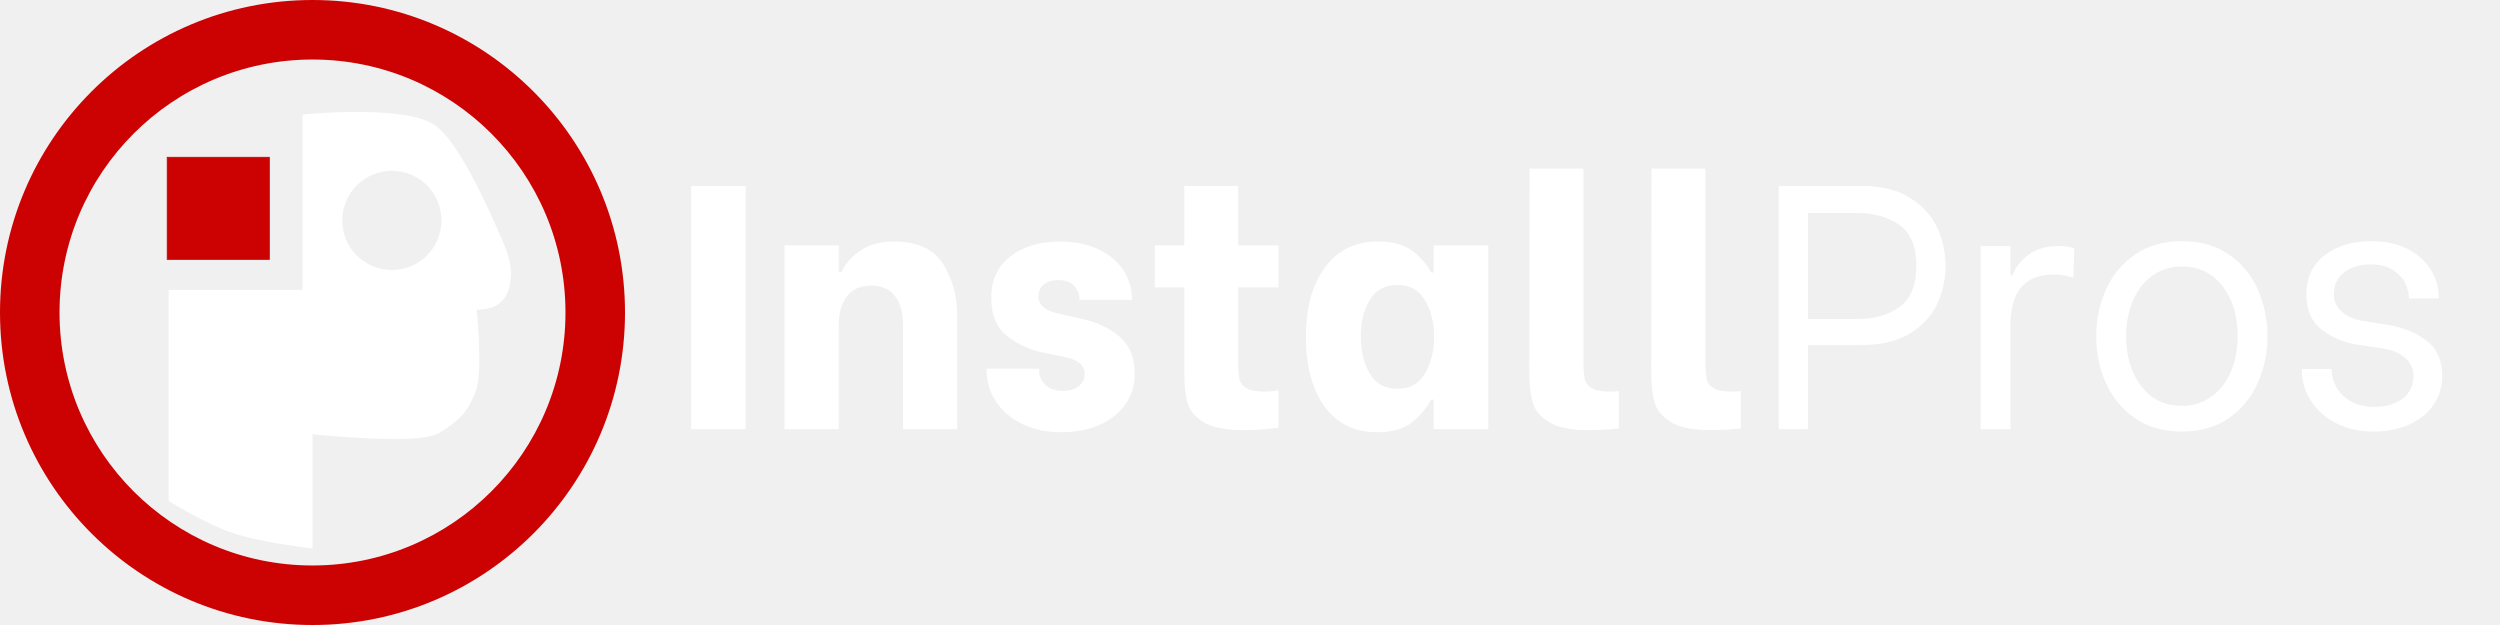
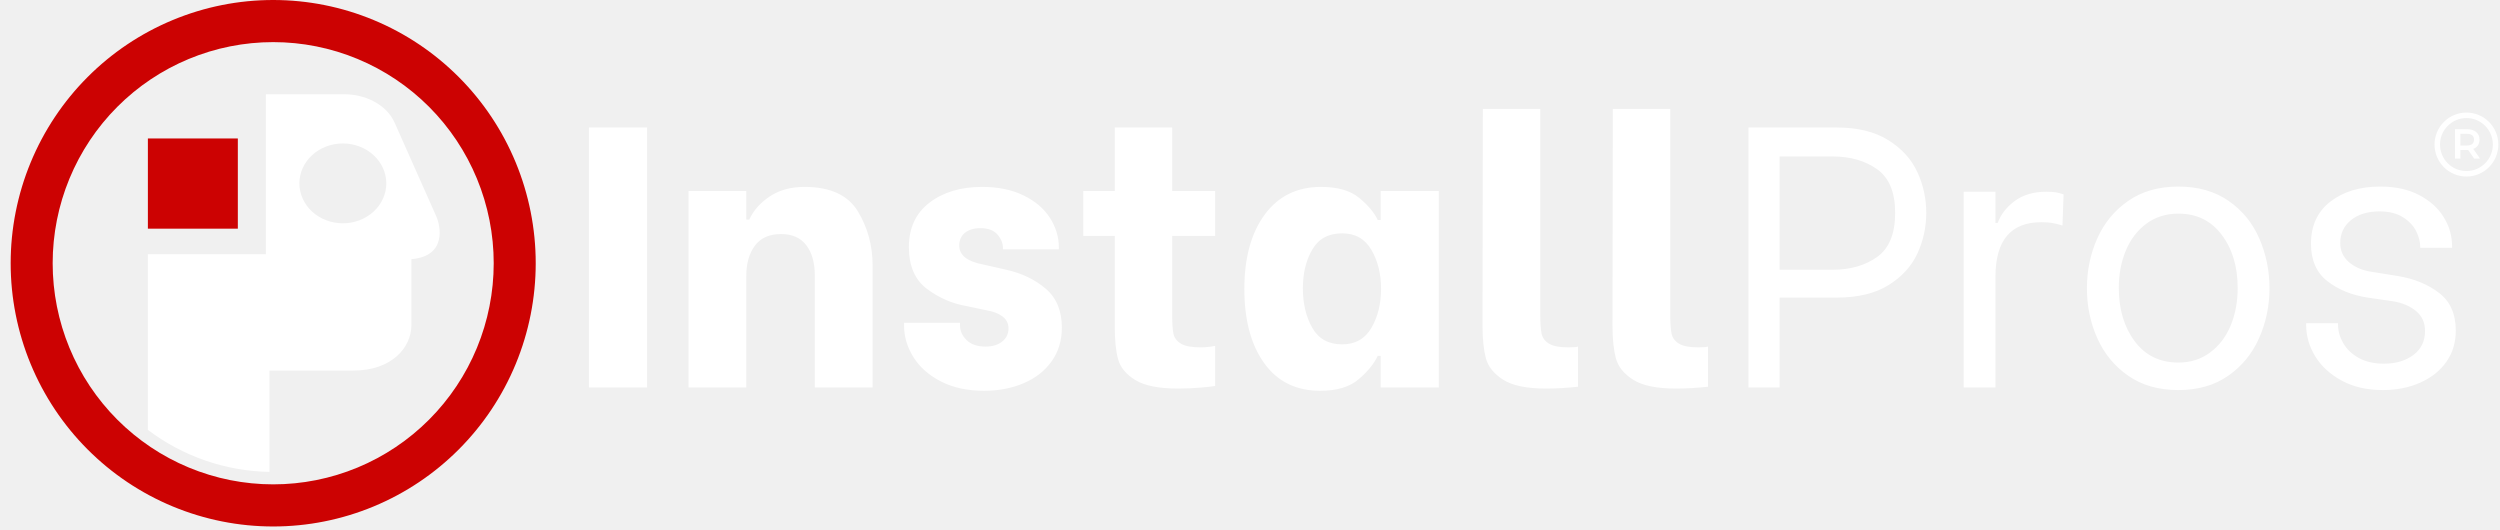
- <svg xmlns="http://www.w3.org/2000/svg" width="1008" height="252" fill="none" viewBox="0 0 1008 252">
-   <path fill="#cc0202" d="M228 126c0-56.333-45.667-102-102-102S24 69.667 24 126s45.667 102 102 102 102-45.667 102-102m24 0c0 69.588-56.412 126-126 126S0 195.588 0 126 56.412 0 126 0s126 56.412 126 126" />
-   <path fill="#fff" d="M144.699 45.135c5.577.022 11.567.284 16.918 1.035 5.276.74 10.219 1.99 13.489 4.164 3.252 2.162 6.634 6.495 9.804 11.445 3.22 5.027 6.395 10.971 9.192 16.633a342 342 0 0 1 6.976 15.098c.868 2 1.562 3.65 2.039 4.8.239.575.422 1.029.547 1.336l.144.352.044.113.004.008.003.011.012.024.023.058.079.216a41 41 0 0 1 1.085 3.378c.555 2.034 1.134 4.818.934 7.223-.338 4.043-.734 8.161-4.734 11.391-2.052 1.656-5.092 2.184-7.242 2.375-.653.057-1.27.08-1.817.093.055.586.123 1.274.188 2.043.221 2.607.49 6.169.668 9.973.177 3.798.267 7.872.133 11.496-.132 3.551-.49 6.919-1.313 9.156-1.458 3.96-3.053 6.997-5.41 9.684-2.342 2.668-5.345 4.884-9.438 7.34-1.339.802-3.213 1.301-5.242 1.64-2.083.349-4.549.561-7.219.676-5.342.23-11.661.076-17.683-.226a433 433 0 0 1-16.067-1.137 466 466 0 0 1-4.816-.453v46.031l-2.23-.262h-.016q-.017 0-.047-.004l-.168-.023c-.148-.018-.366-.043-.645-.078a270 270 0 0 1-10.257-1.508c-6.188-1.035-13.837-2.556-19.301-4.484-5.438-1.92-11.55-4.98-16.254-7.528a202 202 0 0 1-7.516-4.285l-.453-.273-.117-.074-.031-.016-.012-.008-.953-.586v-85.117h54V46.178l1.812-.172h.032c.02-.002.048-.009.086-.012l.332-.027c.29-.026.714-.063 1.258-.106 1.086-.085 2.649-.197 4.558-.308 3.817-.224 9.036-.441 14.621-.418M158 68.865c-11.045 0-19.999 8.955-20 20 0 11.046 8.954 20 20 20s20-8.954 20-20c-.001-11.045-8.955-20-20-20" />
-   <path fill="#cc0202" stroke="#cc0202" stroke-width=".3" d="M108.6 63.4H67.4v41.2h41.2z" />
-   <path fill="#fff" d="M278.664 74.969h21.988v98.049h-21.988zM316.33 98.93h21.84v10.772h1.134c1.581-3.454 4.168-6.373 7.77-8.757q5.395-3.568 13.104-3.57 14.553.002 20.16 9.177c3.739 6.122 5.608 12.957 5.608 20.517v45.948h-21.862v-42.168c0-4.856-1.082-8.684-3.234-11.487q-3.213-4.198-9.513-4.2c-4.483 0-7.801 1.48-9.954 4.431q-3.213 4.411-3.213 11.256v42.168h-21.84zm111.766 75.347c-6.26 0-11.676-1.165-16.252-3.486q-6.87-3.506-10.44-9.177c-2.383-3.791-3.569-7.79-3.569-11.991v-.987h21.145v.84q0 3.235 2.52 5.691c1.684 1.627 4.064 2.437 7.164 2.437 2.604 0 4.692-.63 6.276-1.89 1.6-1.26 2.396-2.92 2.396-4.978q-.002-2.789-2.248-4.472c-1.484-1.119-3.348-1.87-5.584-2.248l-8.004-1.68q-8.123-1.386-14.992-6.489c-4.568-3.412-6.846-8.673-6.846-15.771 0-7.192 2.586-12.774 7.77-16.737q7.766-5.963 19.948-5.964c6.076 0 11.304 1.081 15.688 3.234 4.396 2.142 7.712 4.967 9.956 8.463 2.236 3.502 3.36 7.214 3.36 11.13v.714h-21.148v-.42c0-1.874-.704-3.602-2.1-5.187-1.404-1.581-3.548-2.373-6.448-2.373q-3.634.001-5.816 1.743c-1.444 1.165-2.164 2.772-2.164 4.83q-.002 5.464 9.092 7.14l8.696 1.975c5.88 1.301 10.844 3.685 14.912 7.139q6.108 5.19 6.108 14.7c0 4.861-1.292 9.088-3.864 12.685q-3.84 5.4-10.584 8.273c-4.484 1.9-9.472 2.856-14.972 2.856m71.144-58.401v29.695q-.001 4.896.484 7.203c.336 1.544 1.272 2.782 2.816 3.717 1.536.939 4.032 1.407 7.476 1.407q2.659 0 5.48-.568v15.12q-1.409.3-5.608.63c-2.804.237-5.6.358-8.4.358q-10.944 0-16.188-3.213-5.254-3.23-6.512-7.855c-.84-3.076-1.26-7.097-1.26-12.053v-34.441H465.62V98.93h11.908V74.969h21.712v23.96h16.256v16.947zm56.024 58.401c-9.156 0-16.232-3.476-21.232-10.437q-7.495-10.436-7.496-27.951c0-11.76 2.568-21.115 7.708-28.077q7.702-10.436 21.296-10.437 9.384 0 14.424 4.137 5.038 4.14 7.016 8.338h1.112V98.93h21.988v74.087h-21.988V161.11h-1.112q-2.106 4.473-7.224 8.82-5.104 4.347-14.492 4.347m8.252-17.514c4.956 0 8.644-2.069 11.068-6.215q3.655-6.235 3.656-14.785c0-5.596-1.22-10.479-3.656-14.637q-3.635-6.237-11.068-6.236c-5.14 0-8.896 2.031-11.276 6.089-2.384 4.063-3.568 8.941-3.568 14.637 0 5.796 1.184 10.774 3.568 14.932 2.38 4.146 6.136 6.215 11.276 6.215m77.18 16.676q-11.071.001-16.316-3.361-5.248-3.354-6.512-8.126-1.26-4.762-1.26-12.181l.128-81.795h21.712v77.302q-.001 4.914.484 7.371.502 2.44 2.816 3.843c1.536.939 3.988 1.407 7.348 1.407 1.776 0 2.988-.095 3.636-.295v15.142c-4.204.461-8.212.693-12.036.693m49.16 0q-11.071.001-16.316-3.361c-3.504-2.236-5.672-4.945-6.512-8.126q-1.26-4.762-1.26-12.181l.128-81.795h21.712v77.302q-.001 4.914.484 7.371c.336 1.627 1.268 2.908 2.812 3.843q2.311 1.408 7.352 1.407c1.772 0 2.988-.095 3.632-.295v15.142q-6.301.692-12.032.693m60.68-98.47c7.94 0 14.448 1.59 19.532 4.767q7.638 4.77 11.004 12.054c2.236 4.845 3.36 9.974 3.36 15.392s-1.124 10.537-3.36 15.352q-3.367 7.205-10.94 11.907-7.56 4.684-19.596 4.683h-21.564v33.894h-11.784v-98.05zm-1.552 53.655c6.732 0 12.356-1.607 16.884-4.83 4.536-3.234 6.804-8.767 6.804-16.612q0-11.63-6.804-16.463c-4.528-3.219-10.152-4.83-16.884-4.83h-20.012v42.735zm49.592-29.421h12.032v11.761h.84q1.823-4.893 6.508-8.316 4.704-3.444 11.844-3.445c1.496 0 2.688.074 3.572.21q1.319.212 3.004.777l-.424 11.76q-2.226-.691-3.84-.965-1.624-.294-4.136-.295c-11.584 0-17.368 6.862-17.368 20.581v41.747h-12.032zm81.232 74.802c-7.476 0-13.808-1.795-18.984-5.397q-7.776-5.396-11.7-14.154c-2.62-5.838-3.924-12.117-3.924-18.837s1.304-12.999 3.924-18.837q3.924-8.755 11.7-14.133c5.176-3.596 11.508-5.397 18.984-5.397q11.19 0 18.96 5.397 7.789 5.38 11.636 14.217c2.56 5.88 3.844 12.132 3.844 18.753 0 6.636-1.316 12.894-3.928 18.774-2.604 5.88-6.5 10.62-11.676 14.217-5.184 3.602-11.46 5.397-18.836 5.397m0-10.374q6.841 0 11.948-3.78 5.12-3.78 7.792-10.143c1.772-4.253 2.664-8.998 2.664-14.238 0-8.022-2.008-14.69-6.024-20.013q-6.036-8.001-16.38-8.001c-4.68 0-8.728 1.27-12.14 3.801-3.4 2.52-5.996 5.911-7.768 10.164q-2.647 6.363-2.648 14.049-.002 12.055 6.008 20.118c4.016 5.365 9.532 8.043 16.548 8.043m77.304 10.374c-5.98 0-11.168-1.187-15.564-3.57q-6.571-3.57-10.016-9.177-3.425-5.607-3.424-11.781v-.693h12.056v.567q.001 3.512 1.952 6.93c1.312 2.284 3.276 4.153 5.88 5.607q3.925 2.164 9.536 2.163 6.716 0 11.128-3.276 4.411-3.294 4.412-9.051c0-3.176-1.152-5.696-3.444-7.56q-3.426-2.79-8.592-3.633l-9.68-1.407q-9.095-1.401-15.268-6.237-6.154-4.826-6.152-14.07c0-6.815 2.448-12.117 7.352-15.897q7.345-5.67 18.836-5.67 8.542 0 14.636 3.15c4.06 2.1 7.16 4.861 9.304 8.274 2.152 3.402 3.232 7.108 3.232 11.109v.567h-12.032v-.273q-.002-2.81-1.492-5.88c-.98-2.058-2.64-3.833-4.976-5.334-2.324-1.496-5.308-2.247-8.944-2.247-4.484 0-8.08 1.102-10.796 3.297q-4.054 3.3-4.052 8.61.001 4.348 3.212 7.161 3.227 2.797 8.128 3.633l10.5 1.68q9.259 1.534 15.56 6.384 6.3 4.834 6.3 14.196c0 4.494-1.192 8.421-3.568 11.781q-3.575 5.042-9.892 7.854c-4.2 1.858-8.916 2.793-14.132 2.793" />
+ <svg xmlns="http://www.w3.org/2000/svg" width="789" height="167" fill="none" viewBox="0 0 789 167">
+   <path fill="#CC0202" fill-rule="evenodd" d="M86.218 0c10.88 0 21.654 2.149 31.707 6.324 10.052 4.175 19.185 10.295 26.879 18.01 7.694 7.714 13.797 16.872 17.96 26.952s6.307 20.882 6.307 31.792-2.143 21.713-6.307 31.793c-4.163 10.079-10.266 19.238-17.96 26.953s-16.827 13.834-26.879 18.009c-10.053 4.175-20.827 6.324-31.707 6.324s-21.654-2.149-31.707-6.324c-10.052-4.175-19.186-10.295-26.88-18.009s-13.796-16.874-17.96-26.953c-4.163-10.08-6.306-20.883-6.306-31.793S5.507 61.365 9.67 51.286s10.267-19.238 17.96-26.953S44.46 10.5 54.512 6.324C64.564 2.149 75.337 0 86.218 0m0 13.293c-9.14 0-18.19 1.805-26.634 5.312s-16.116 8.647-22.579 15.127c-6.462 6.48-11.589 14.174-15.086 22.64-3.498 8.467-5.298 17.542-5.298 26.706 0 9.165 1.8 18.239 5.298 26.706 3.497 8.467 8.624 16.16 15.086 22.64 6.463 6.48 14.136 11.621 22.58 15.128s17.493 5.312 26.633 5.312 18.19-1.805 26.633-5.312c8.444-3.507 16.117-8.648 22.579-15.128 6.463-6.48 11.589-14.173 15.087-22.64s5.298-17.541 5.298-26.706-1.8-18.239-5.298-26.706-8.624-16.16-15.087-22.64-14.135-11.62-22.579-15.127c-8.443-3.507-17.493-5.312-26.633-5.312" />
+   <path fill="#CC0202" d="M75.06 43.7H46.67v28.468h28.39z" />
+   <path fill="#FFF" fill-rule="evenodd" d="M83.909 29.753h24.9c6.065 0 13.064 2.963 15.743 8.978l13.145 29.56c1.332 2.996 3.381 12.567-7.86 13.497v20.775c0 7.172-6.247 14.389-18.338 14.389H85.047v31.98c-13.868-.248-27.303-4.892-38.378-13.266V80.232h37.24zm10.577 28.12c0 1.654.355 3.292 1.044 4.821s1.7 2.918 2.973 4.088c1.274 1.17 2.786 2.098 4.45 2.731s3.447.96 5.248.96 3.585-.327 5.249-.96 3.176-1.561 4.449-2.731c1.274-1.17 2.284-2.56 2.973-4.088s1.044-3.167 1.044-4.822c0-1.654-.354-3.293-1.044-4.822-.689-1.528-1.699-2.917-2.973-4.087s-2.785-2.099-4.449-2.732-3.448-.959-5.249-.959-3.584.326-5.248.96-3.176 1.56-4.45 2.73c-1.273 1.17-2.283 2.56-2.973 4.088-.689 1.53-1.044 3.168-1.044 4.822" />
+   <path fill="#FFF" d="M185.874 40.238h18.347v82.042h-18.347zm31.432 20.049h18.225v9.014h.946c1.319-2.89 3.479-5.333 6.484-7.327 3.001-1.99 6.646-2.987 10.935-2.987 8.096 0 13.704 2.56 16.823 7.679 3.12 5.122 4.679 10.841 4.679 17.167v38.447h-18.242V86.996c0-4.064-.903-7.266-2.699-9.612-1.787-2.341-4.434-3.514-7.938-3.514-3.742 0-6.511 1.239-8.307 3.707-1.787 2.46-2.681 5.601-2.681 9.419v35.284h-18.225zm93.265 63.047c-5.222 0-9.743-.975-13.563-2.917-3.82-1.955-6.725-4.516-8.71-7.679-1.989-3.171-2.979-6.519-2.979-10.033v-.826h17.647v.703c0 1.805.701 3.391 2.103 4.762 1.402 1.362 3.391 2.038 5.976 2.038 2.173 0 3.916-.527 5.239-1.581 1.332-1.055 1.998-2.443 1.998-4.165 0-1.555-.627-2.803-1.875-3.743-1.24-.935-2.795-1.564-4.661-1.88l-6.677-1.406c-4.521-.773-8.692-2.582-12.512-5.43-3.812-2.855-5.713-7.256-5.713-13.195 0-6.019 2.16-10.688 6.484-14.005 4.319-3.325 9.87-4.99 16.648-4.99 5.068 0 9.432.905 13.09 2.706 3.667 1.792 6.436 4.156 8.306 7.081 1.867 2.93 2.804 6.036 2.804 9.313v.597H316.53v-.35c0-1.57-.587-3.014-1.753-4.341-1.17-1.322-2.961-1.986-5.38-1.986-2.024 0-3.64.488-4.854 1.459-1.205.975-1.805 2.32-1.805 4.041 0 3.049 2.528 5.039 7.588 5.975l7.255 1.651c4.907 1.09 9.051 3.084 12.442 5.975 3.4 2.894 5.1 6.993 5.1 12.3 0 4.068-1.078 7.604-3.225 10.613-2.138 3.013-5.082 5.32-8.832 6.923-3.741 1.59-7.903 2.39-12.495 2.39m59.37-48.866v24.846c0 2.732.132 4.74.403 6.027.281 1.291 1.06 2.328 2.348 3.11 1.284.786 3.365 1.177 6.239 1.177 1.481 0 3.005-.158 4.574-.474v12.651c-.784.167-2.344.343-4.679.528-2.34.197-4.675.298-7.01.298-6.089 0-10.593-.896-13.511-2.688-2.922-1.801-4.731-3.993-5.432-6.572-.701-2.574-1.052-5.939-1.052-10.086V74.468h-9.936v-14.18h9.936v-20.05h18.12v20.05h13.564v14.18zm46.75 48.866c-7.641 0-13.546-2.908-17.717-8.733-4.171-5.821-6.256-13.618-6.256-23.388 0-9.84 2.142-17.668 6.431-23.493 4.285-5.82 10.208-8.733 17.769-8.733 5.223 0 9.236 1.155 12.039 3.461 2.804 2.311 4.754 4.635 5.853 6.976h.929v-9.137h18.348v61.993h-18.348v-9.964h-.929c-1.169 2.496-3.18 4.956-6.028 7.381-2.839 2.424-6.869 3.637-12.091 3.637m6.887-14.655c4.135 0 7.211-1.731 9.235-5.201 2.032-3.48 3.049-7.6 3.049-12.37 0-4.683-1.017-8.769-3.049-12.248-2.024-3.479-5.1-5.219-9.235-5.219-4.289 0-7.426 1.7-9.411 5.096-1.989 3.4-2.979 7.481-2.979 12.248 0 4.85.99 9.014 2.979 12.493 1.985 3.47 5.122 5.201 9.411 5.201m64.404 13.952c-6.16 0-10.699-.936-13.616-2.811-2.922-1.872-4.732-4.139-5.433-6.801-.701-2.657-1.051-6.053-1.051-10.191l.105-68.441h18.12v64.68c0 2.742.131 4.798.403 6.168.28 1.362 1.06 2.434 2.348 3.216 1.284.786 3.33 1.177 6.133 1.177 1.481 0 2.493-.079 3.032-.246v12.669c-3.505.382-6.852.58-10.041.58m41.021 0c-6.159 0-10.698-.936-13.616-2.811-2.922-1.872-4.731-4.139-5.432-6.801-.701-2.657-1.052-6.053-1.052-10.191l.105-68.441h18.12v64.68c0 2.742.132 4.798.403 6.168.281 1.362 1.061 2.434 2.349 3.216 1.283.786 3.329 1.177 6.133 1.177 1.481 0 2.493-.079 3.032-.246v12.669c-3.505.382-6.852.58-10.042.58m50.637-82.393c6.624 0 12.057 1.331 16.297 3.989 4.25 2.662 7.312 6.023 9.183 10.086 1.866 4.055 2.804 8.347 2.804 12.88s-.938 8.817-2.804 12.845c-1.871 4.02-4.915 7.34-9.13 9.963-4.206 2.614-9.656 3.918-16.35 3.918h-17.997v28.361h-9.831V40.238zm-1.297 44.896c5.617 0 10.313-1.345 14.09-4.042 3.785-2.706 5.677-7.336 5.677-13.899 0-6.488-1.892-11.079-5.677-13.776-3.777-2.693-8.473-4.041-14.09-4.041h-16.7v35.758zm41.383-24.618h10.041v9.84h.701c1.016-2.728 2.826-5.048 5.432-6.959 2.616-1.92 5.91-2.881 9.884-2.881 1.248 0 2.243.061 2.979.175.736.119 1.568.334 2.506.65l-.351 9.84c-1.24-.386-2.309-.654-3.207-.808-.902-.162-2.05-.246-3.452-.246-9.664 0-14.492 5.742-14.492 17.22v34.933h-10.041zm67.786 62.589c-6.238 0-11.522-1.502-15.841-4.516-4.324-3.009-7.579-6.958-9.761-11.843-2.186-4.885-3.277-10.138-3.277-15.761s1.091-10.877 3.277-15.762c2.182-4.885 5.437-8.825 9.761-11.826 4.319-3.009 9.603-4.516 15.841-4.516 6.226 0 11.5 1.507 15.825 4.516 4.332 3 7.57 6.967 9.708 11.896 2.138 4.92 3.207 10.152 3.207 15.692 0 5.552-1.096 10.789-3.277 15.709-2.173 4.92-5.424 8.886-9.744 11.895-4.324 3.014-9.563 4.516-15.719 4.516m0-8.68c3.807 0 7.133-1.054 9.971-3.163 2.848-2.108 5.017-4.937 6.502-8.487 1.481-3.558 2.225-7.53 2.225-11.913 0-6.713-1.677-12.292-5.029-16.746-3.356-4.463-7.912-6.695-13.669-6.695-3.903 0-7.281 1.063-10.129 3.18-2.838 2.11-5.003 4.947-6.483 8.505-1.472 3.55-2.208 7.468-2.208 11.756 0 6.725 1.669 12.335 5.011 16.833 3.352 4.49 7.956 6.73 13.809 6.73m64.509 8.68c-4.99 0-9.318-.992-12.985-2.987-3.658-1.99-6.445-4.551-8.359-7.679-1.906-3.127-2.857-6.413-2.857-9.857v-.58h10.059v.474c0 1.96.543 3.892 1.63 5.799 1.095 1.911 2.734 3.475 4.907 4.692 2.181 1.208 4.836 1.809 7.955 1.809 3.737 0 6.835-.913 9.288-2.741 2.453-1.836 3.68-4.362 3.68-7.573 0-2.658-.959-4.766-2.874-6.326-1.905-1.555-4.293-2.57-7.167-3.04l-8.079-1.177c-5.06-.782-9.305-2.522-12.74-5.219-3.426-2.693-5.134-6.615-5.134-11.773 0-5.702 2.041-10.139 6.133-13.301 4.088-3.163 9.327-4.745 15.719-4.745 4.754 0 8.824.879 12.215 2.636 3.386 1.757 5.975 4.068 7.763 6.923 1.796 2.847 2.698 5.948 2.698 9.296v.474h-10.041v-.228c0-1.569-.416-3.207-1.244-4.92-.819-1.722-2.204-3.207-4.153-4.464-1.941-1.252-4.429-1.88-7.466-1.88-3.741 0-6.742.923-9.007 2.759-2.256 1.84-3.382 4.243-3.382 7.204 0 2.425.894 4.424 2.681 5.992 1.796 1.56 4.057 2.575 6.782 3.04l8.762 1.406c5.152.856 9.48 2.636 12.985 5.342 3.505 2.697 5.257 6.655 5.257 11.878 0 3.76-.994 7.046-2.979 9.858-1.989 2.811-4.74 5.003-8.253 6.571-3.505 1.555-7.439 2.337-11.794 2.337m26.386-67.39c-1.358 0-2.677-.268-3.917-.795-1.2-.51-2.278-1.234-3.202-2.161-.925-.927-1.647-2.008-2.156-3.212-.525-1.243-.793-2.565-.793-3.927 0-1.361.268-2.684.793-3.931.509-1.2 1.231-2.28 2.156-3.207.924-.927 2.002-1.656 3.202-2.161 1.24-.528 2.559-.796 3.917-.796s2.677.268 3.921.796c1.196.505 2.274 1.234 3.198 2.16.924.928 1.647 2.008 2.155 3.208.526 1.247.793 2.57.793 3.931s-.267 2.684-.793 3.928c-.508 1.203-1.231 2.284-2.155 3.21-.924.928-2.002 1.652-3.198 2.162-1.244.527-2.563.795-3.921.795m0-18.454c-1.126 0-2.217.22-3.246.654-.991.422-1.884 1.024-2.651 1.792-.767.77-1.367 1.66-1.787 2.658-.434 1.032-.653 2.126-.653 3.255s.219 2.223.653 3.255c.42.993 1.02 1.89 1.787 2.658.767.769 1.66 1.37 2.651 1.792 1.029.435 2.12.655 3.246.655s2.217-.22 3.246-.655c.99-.421 1.884-1.023 2.651-1.792s1.367-1.665 1.787-2.658c.434-1.032.653-2.126.653-3.255s-.219-2.223-.653-3.255c-.42-.997-1.021-1.889-1.787-2.658-.767-.768-1.661-1.37-2.651-1.792-1.029-.435-2.12-.654-3.246-.654" />
+   <path fill="#FFF" d="m780.847 50.048-1.893-2.715c-.043.01-.096.014-.157.014h-2.287v2.701h-1.718V40.77h3.808c.609 0 1.152.075 1.638.233.486.154.898.374 1.236.655s.6.628.788 1.032c.184.409.276.87.276 1.38 0 .698-.171 1.3-.508 1.805-.342.5-.828.879-1.463 1.125l2.129 3.048zm-2.326-7.82h-2.011v3.7h2.011c.749 0 1.314-.163 1.704-.483.385-.325.583-.782.583-1.375s-.198-1.046-.583-1.367c-.39-.316-.955-.474-1.704-.474" />
</svg>
